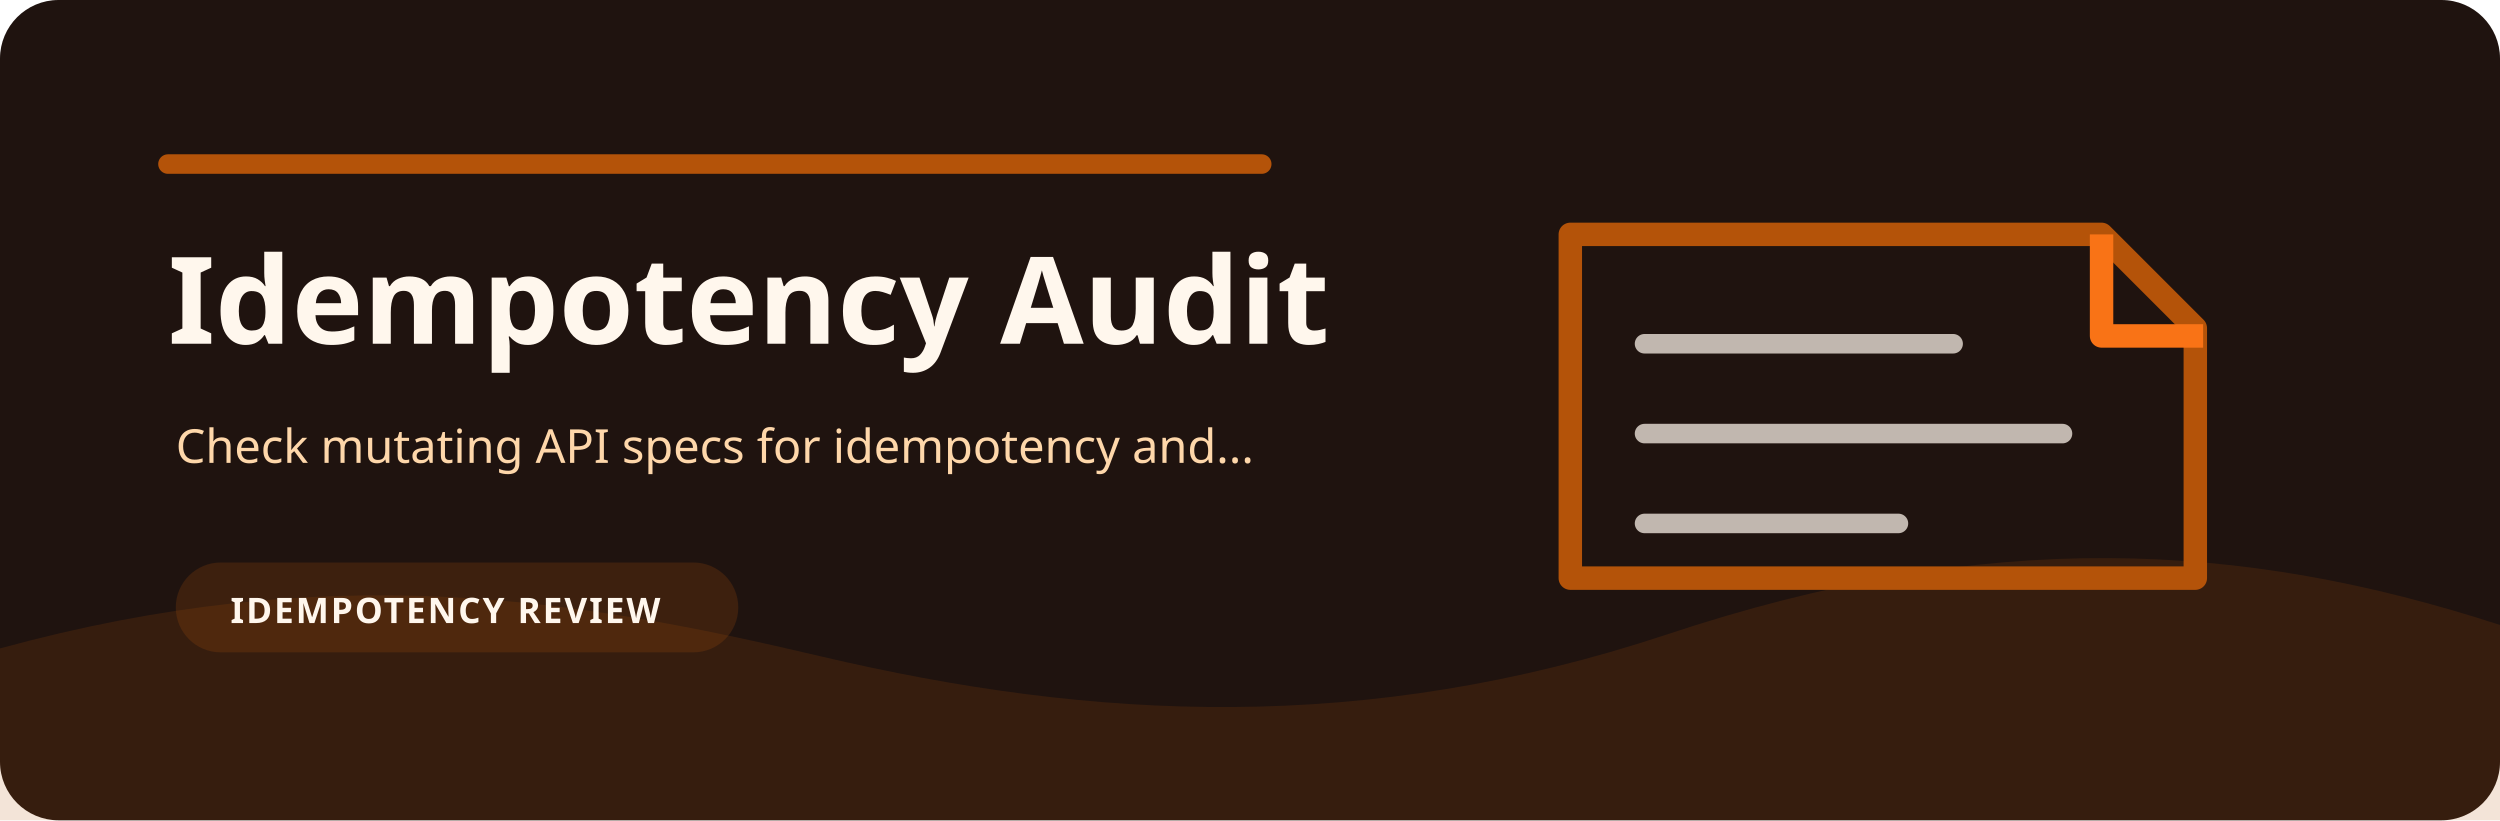
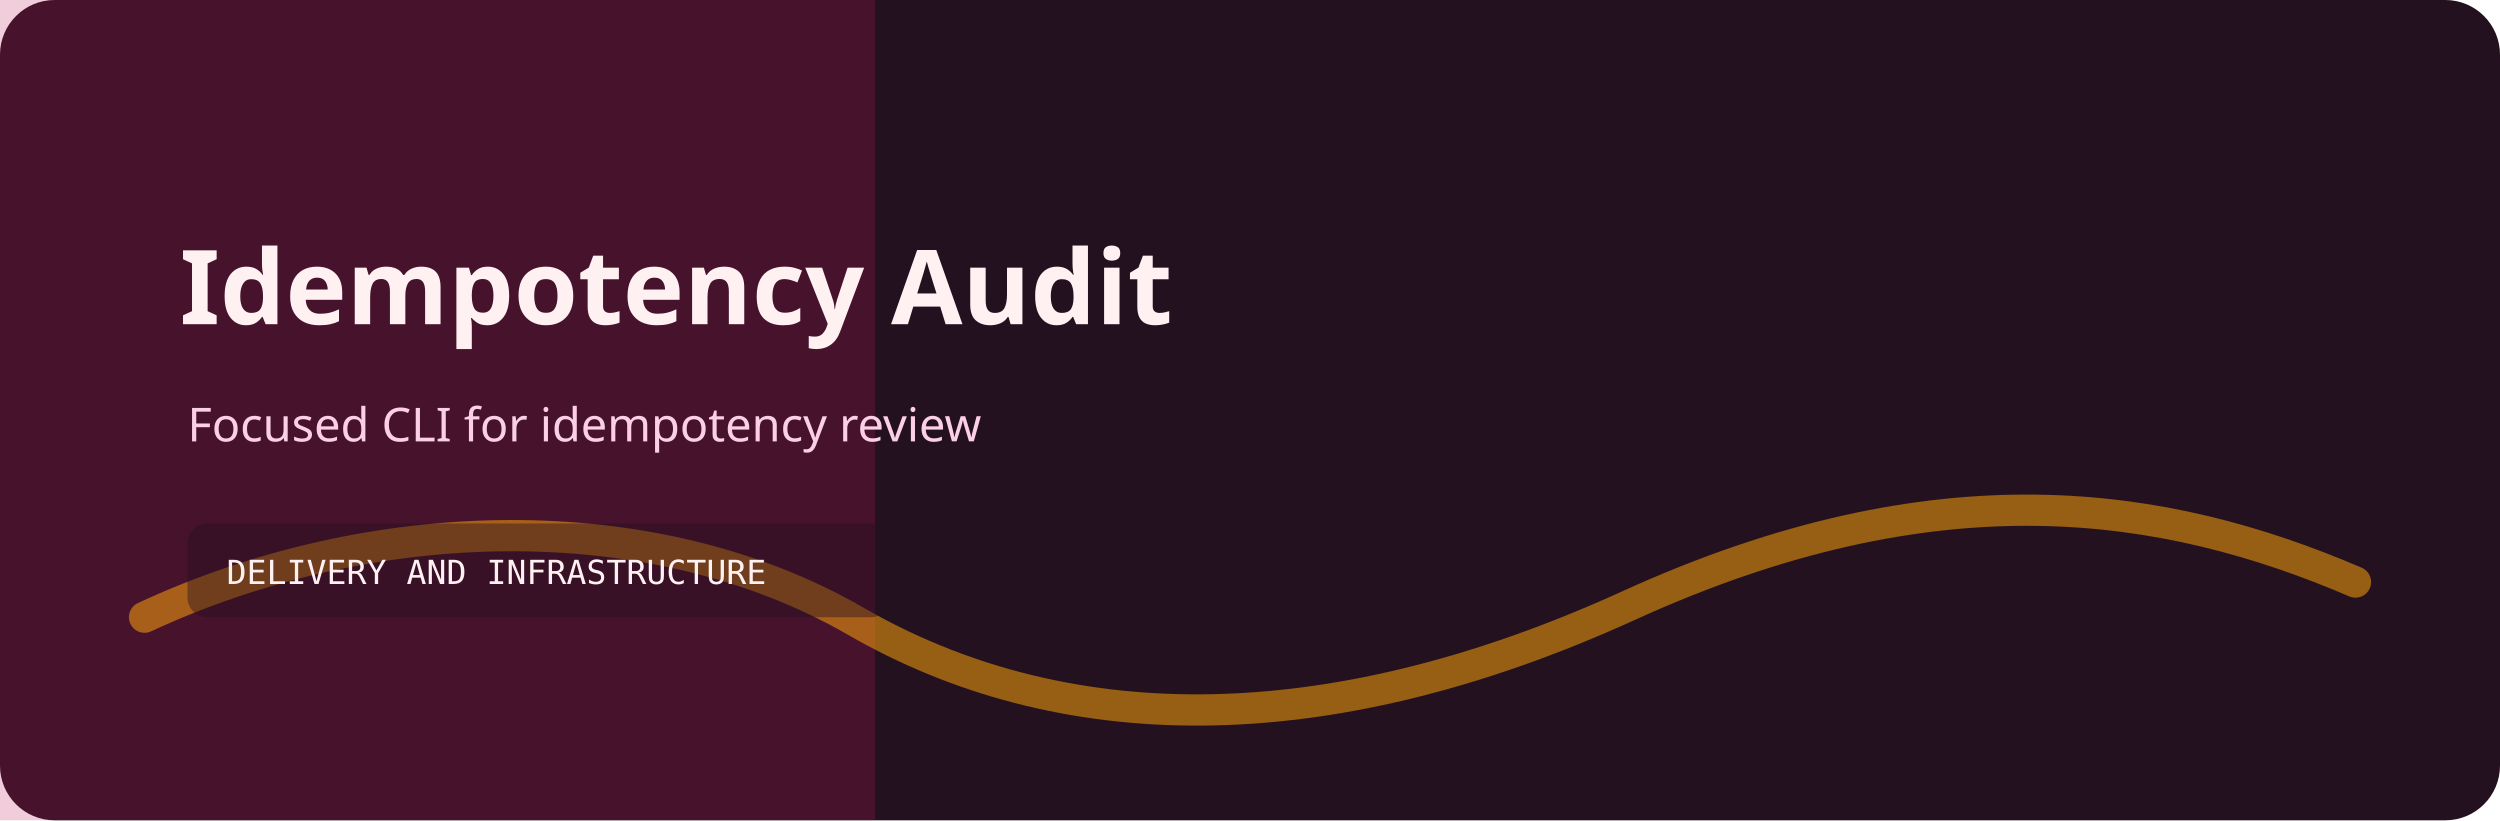
- <svg xmlns="http://www.w3.org/2000/svg" width="1280" height="420" viewBox="0 0 1280 420" fill="none" role="img" aria-label="Idempotency Audit project cover">
-   <rect width="1280" height="420" rx="30" fill="#1f130f" />
-   <path d="M0 332C168 286 293 306 420 336C560 369 699 376 853 325C1018 270 1148 277 1280 320V420H0V332Z" fill="#b45309" opacity=".16" />
-   <path d="M86 84h560" stroke="#b45309" stroke-width="10" stroke-linecap="round" />
-   <text x="86" y="176" fill="#fff7ed" font-family="Sora, ui-sans-serif, system-ui" font-size="62" font-weight="800">Idempotency Audit</text>
-   <text x="90" y="237" fill="#fed7aa" font-family="Sora, ui-sans-serif, system-ui" font-size="24" font-weight="500">Check mutating API specs for idempotency and...</text>
-   <rect x="90" y="288" width="288" height="46" rx="23" fill="#b45309" opacity=".20" />
-   <text x="118" y="319" fill="#fff7ed" font-family="Sora, ui-sans-serif, system-ui" font-size="18" font-weight="800" letter-spacing="1">IDEMPOTENCY REVIEW</text>
-   <path d="M804 120h272l48 48v128H804z" fill="none" stroke="#b45309" stroke-width="12" stroke-linejoin="round" />
-   <path d="M1076 120v52h52" fill="none" stroke="#f97316" stroke-width="12" stroke-linejoin="round" />
-   <path d="M842 176h158M842 222h214M842 268h130" stroke="#fff7ed" stroke-width="10" stroke-linecap="round" opacity=".72" />
+ <svg xmlns="http://www.w3.org/2000/svg" width="1280" height="420" viewBox="0 0 1280 420" fill="none" role="img" aria-label="Idempotency Audit cover">
+   <rect width="1280" height="420" rx="28" fill="#24111f" />
+   <rect x="0" y="0" width="448" height="420" fill="#be185d" opacity=".22" />
+   <path d="M74 316C190 262 334 258 438 318S676 382 834 310s274-54 372-12" stroke="#f59e0b" stroke-width="16" stroke-linecap="round" opacity=".55" />
+   <text x="92" y="166" fill="#fff1f2" font-family="Manrope, ui-sans-serif, system-ui" font-size="53" font-weight="850">Idempotency Audit</text>
+   <text x="96" y="226" fill="#fbcfe8" font-family="Manrope, ui-sans-serif, system-ui" font-size="24">Focused CLI for idempotency review</text>
+   <rect x="96" y="268" width="360" height="48" rx="10" fill="#24111f" opacity=".42" />
+   <text x="116" y="299" fill="#fff1f2" font-family="ui-monospace, SFMono-Regular, Menlo, monospace" font-size="17">DELIVERY AND INFRASTRUCTURE</text>
</svg>
